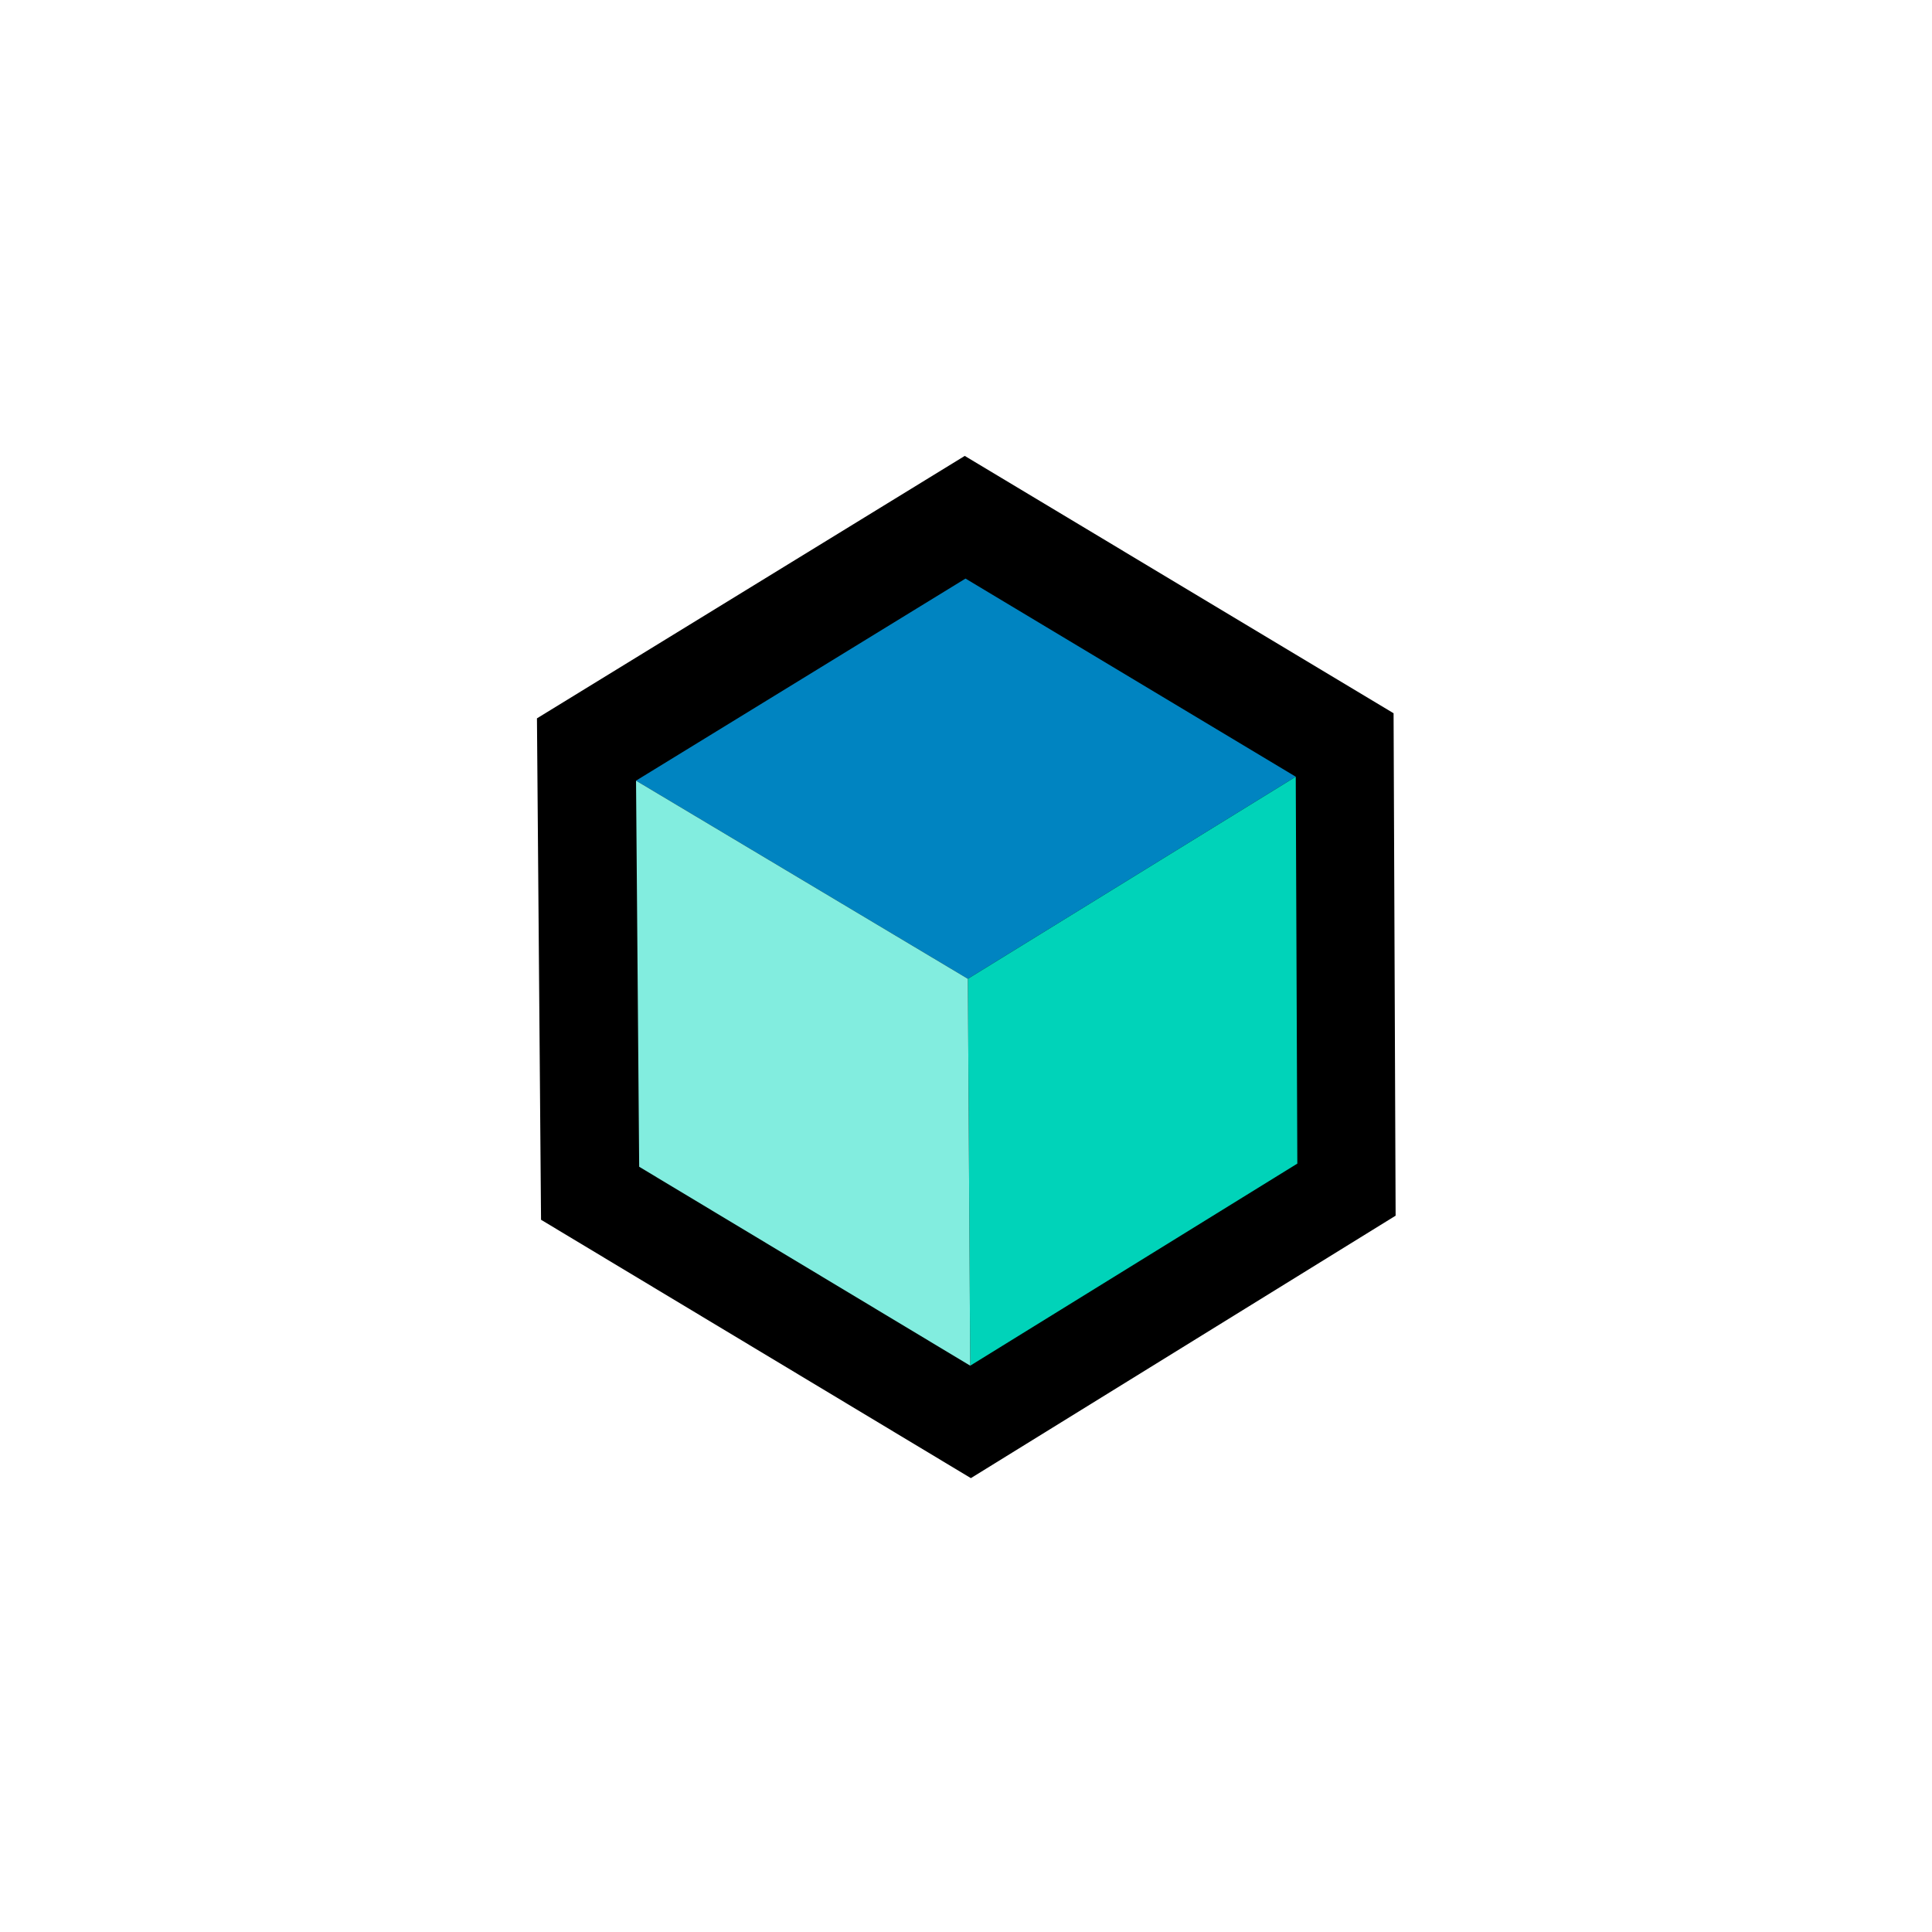
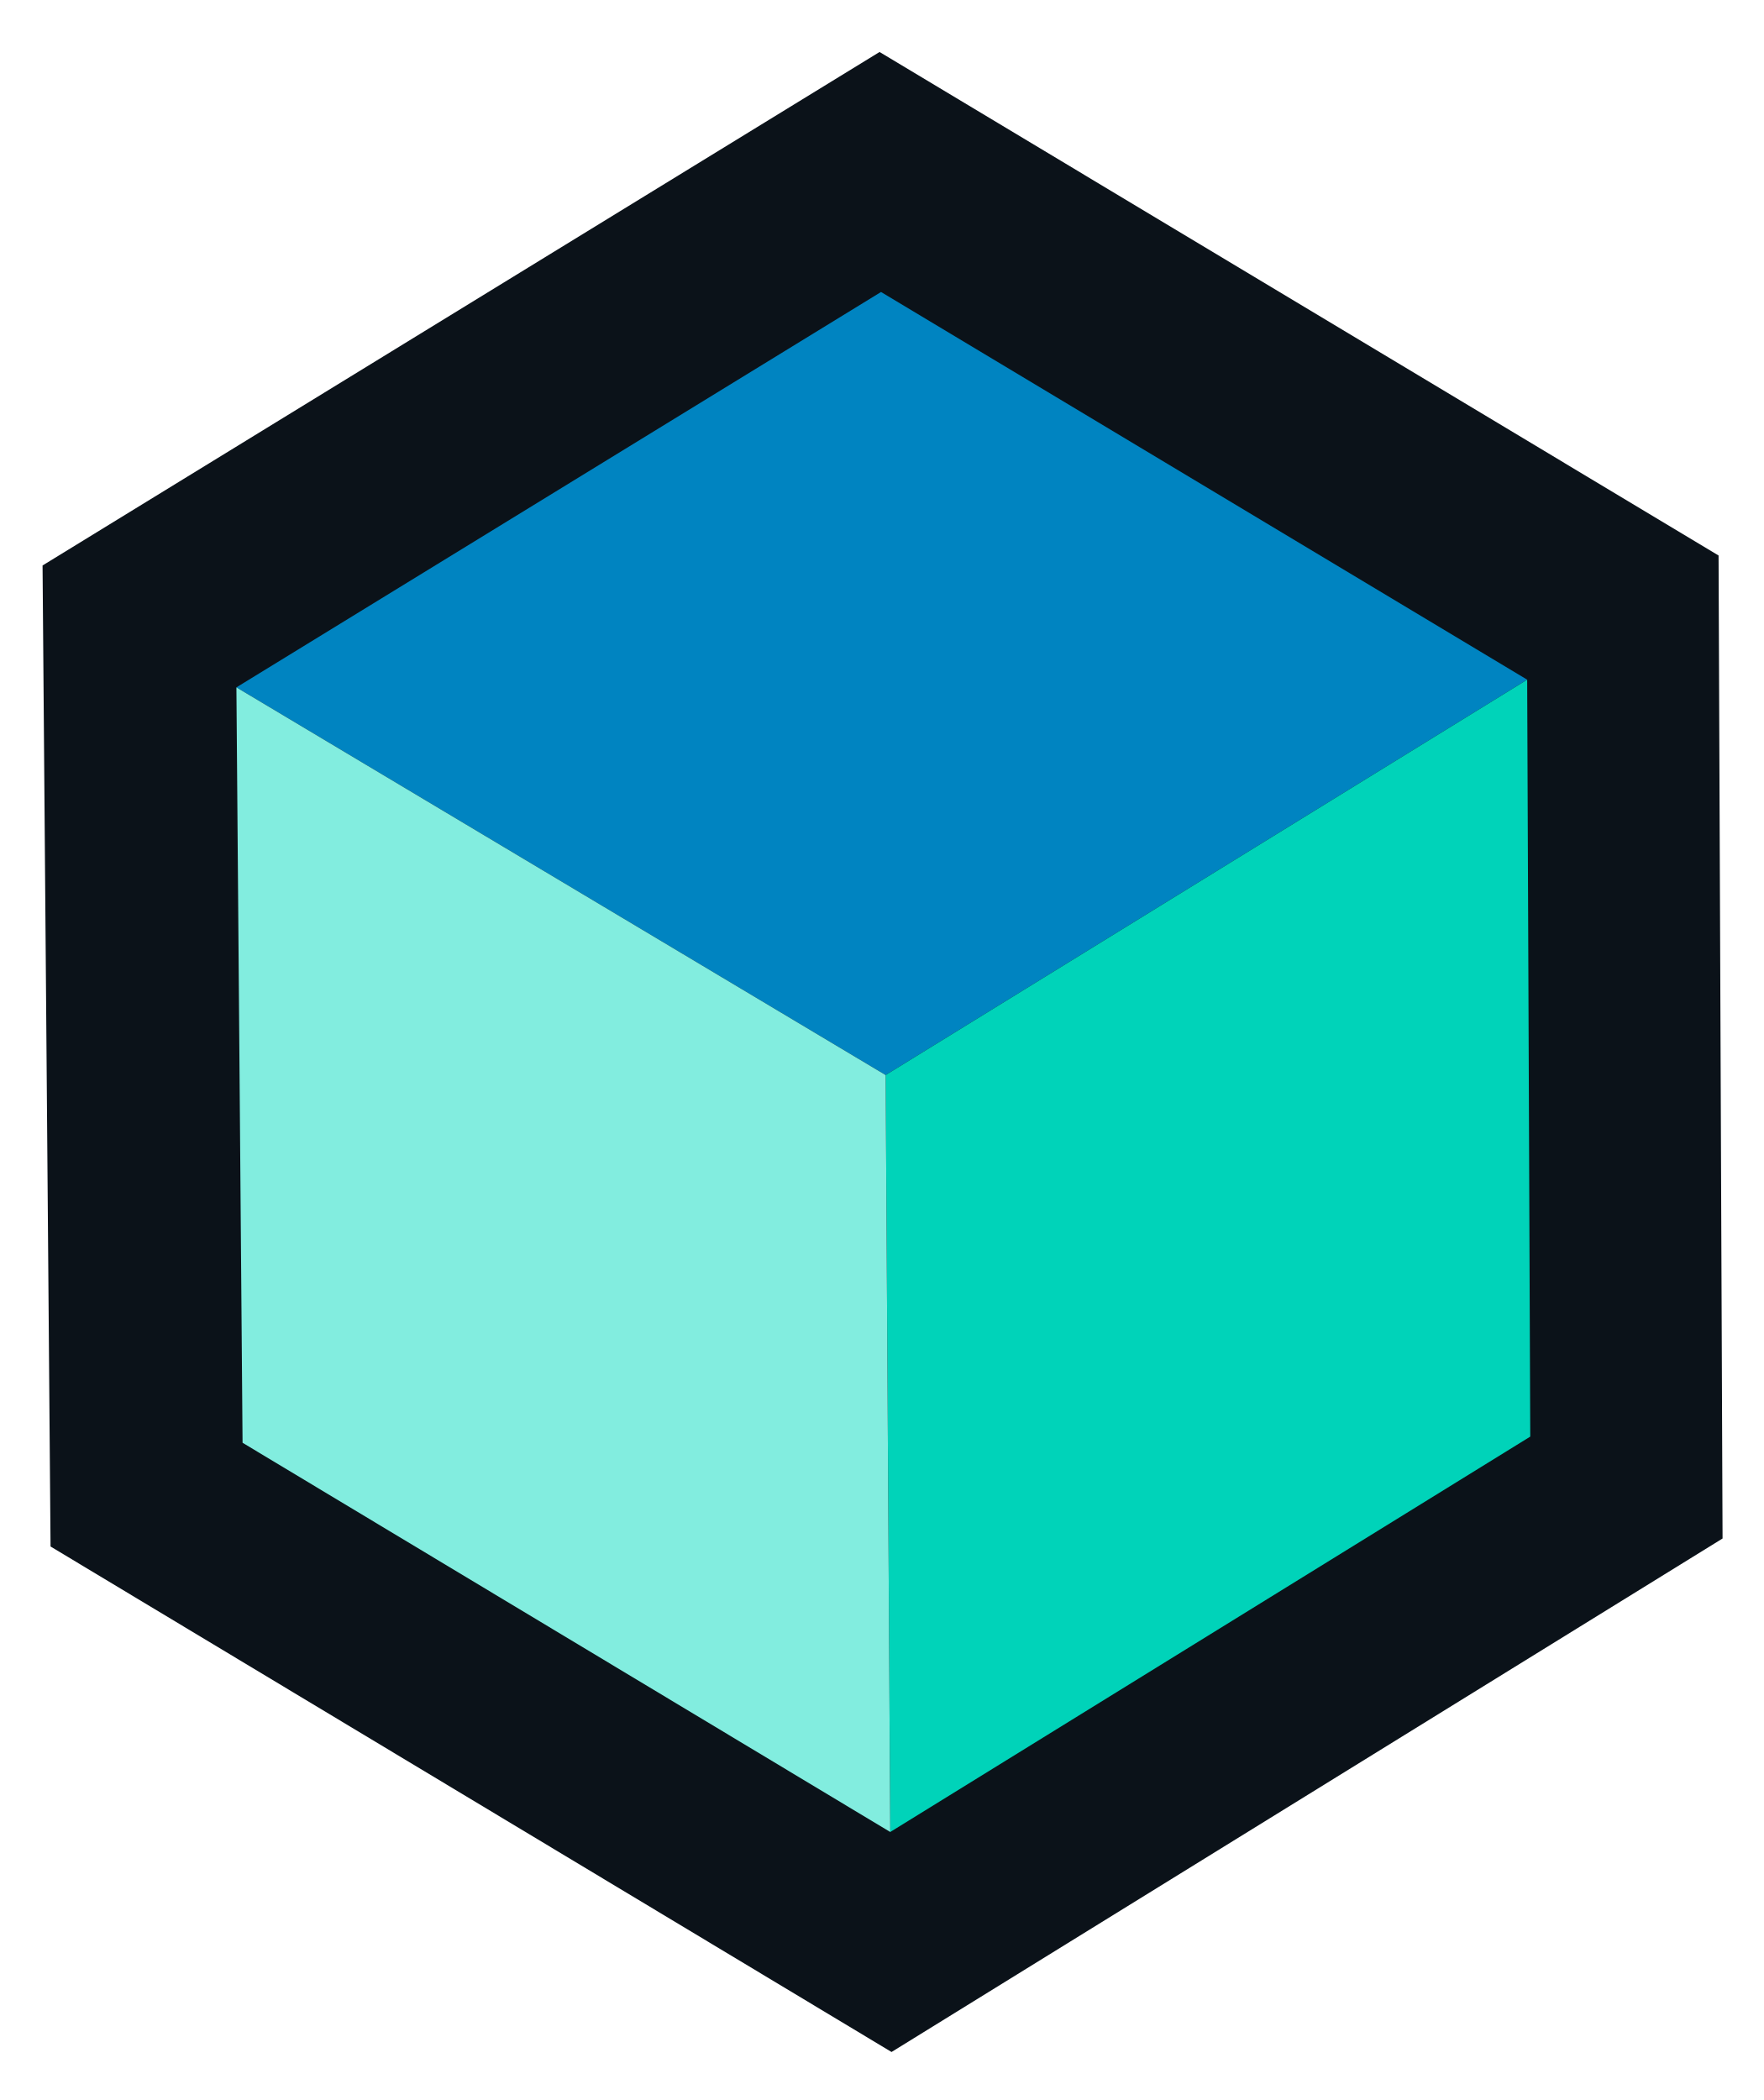
- <svg xmlns="http://www.w3.org/2000/svg" width="900" height="900" viewBox="0 0 900 900" fill="none">
-   <path d="M650.133 566.311L452.273 688.57L252.035 568.214L250.133 334.638L449.419 212.379L649.182 332.26L650.133 566.311Z" fill="black" />
+ <svg xmlns="http://www.w3.org/2000/svg" width="100%" height="100%" viewBox="240 200 420 500" fill="none">
+   <path d="M650.133 566.311L452.273 688.57L252.035 568.214L250.133 334.638L449.419 212.379L649.182 332.26L650.133 566.311Z" fill="#0b1219" />
  <path d="M450.866 455.969L603.613 361.83L449.767 269.522L296.287 363.662L450.866 455.969Z" fill="#0084C1" />
  <path d="M604.346 542.05L603.613 361.83L450.866 455.969L451.965 636.189L604.346 542.05Z" fill="#00D3B9" />
  <path d="M296.287 363.662L450.866 455.969L451.965 636.189L297.752 543.515L296.287 363.662Z" fill="#82EDDF" />
</svg>
